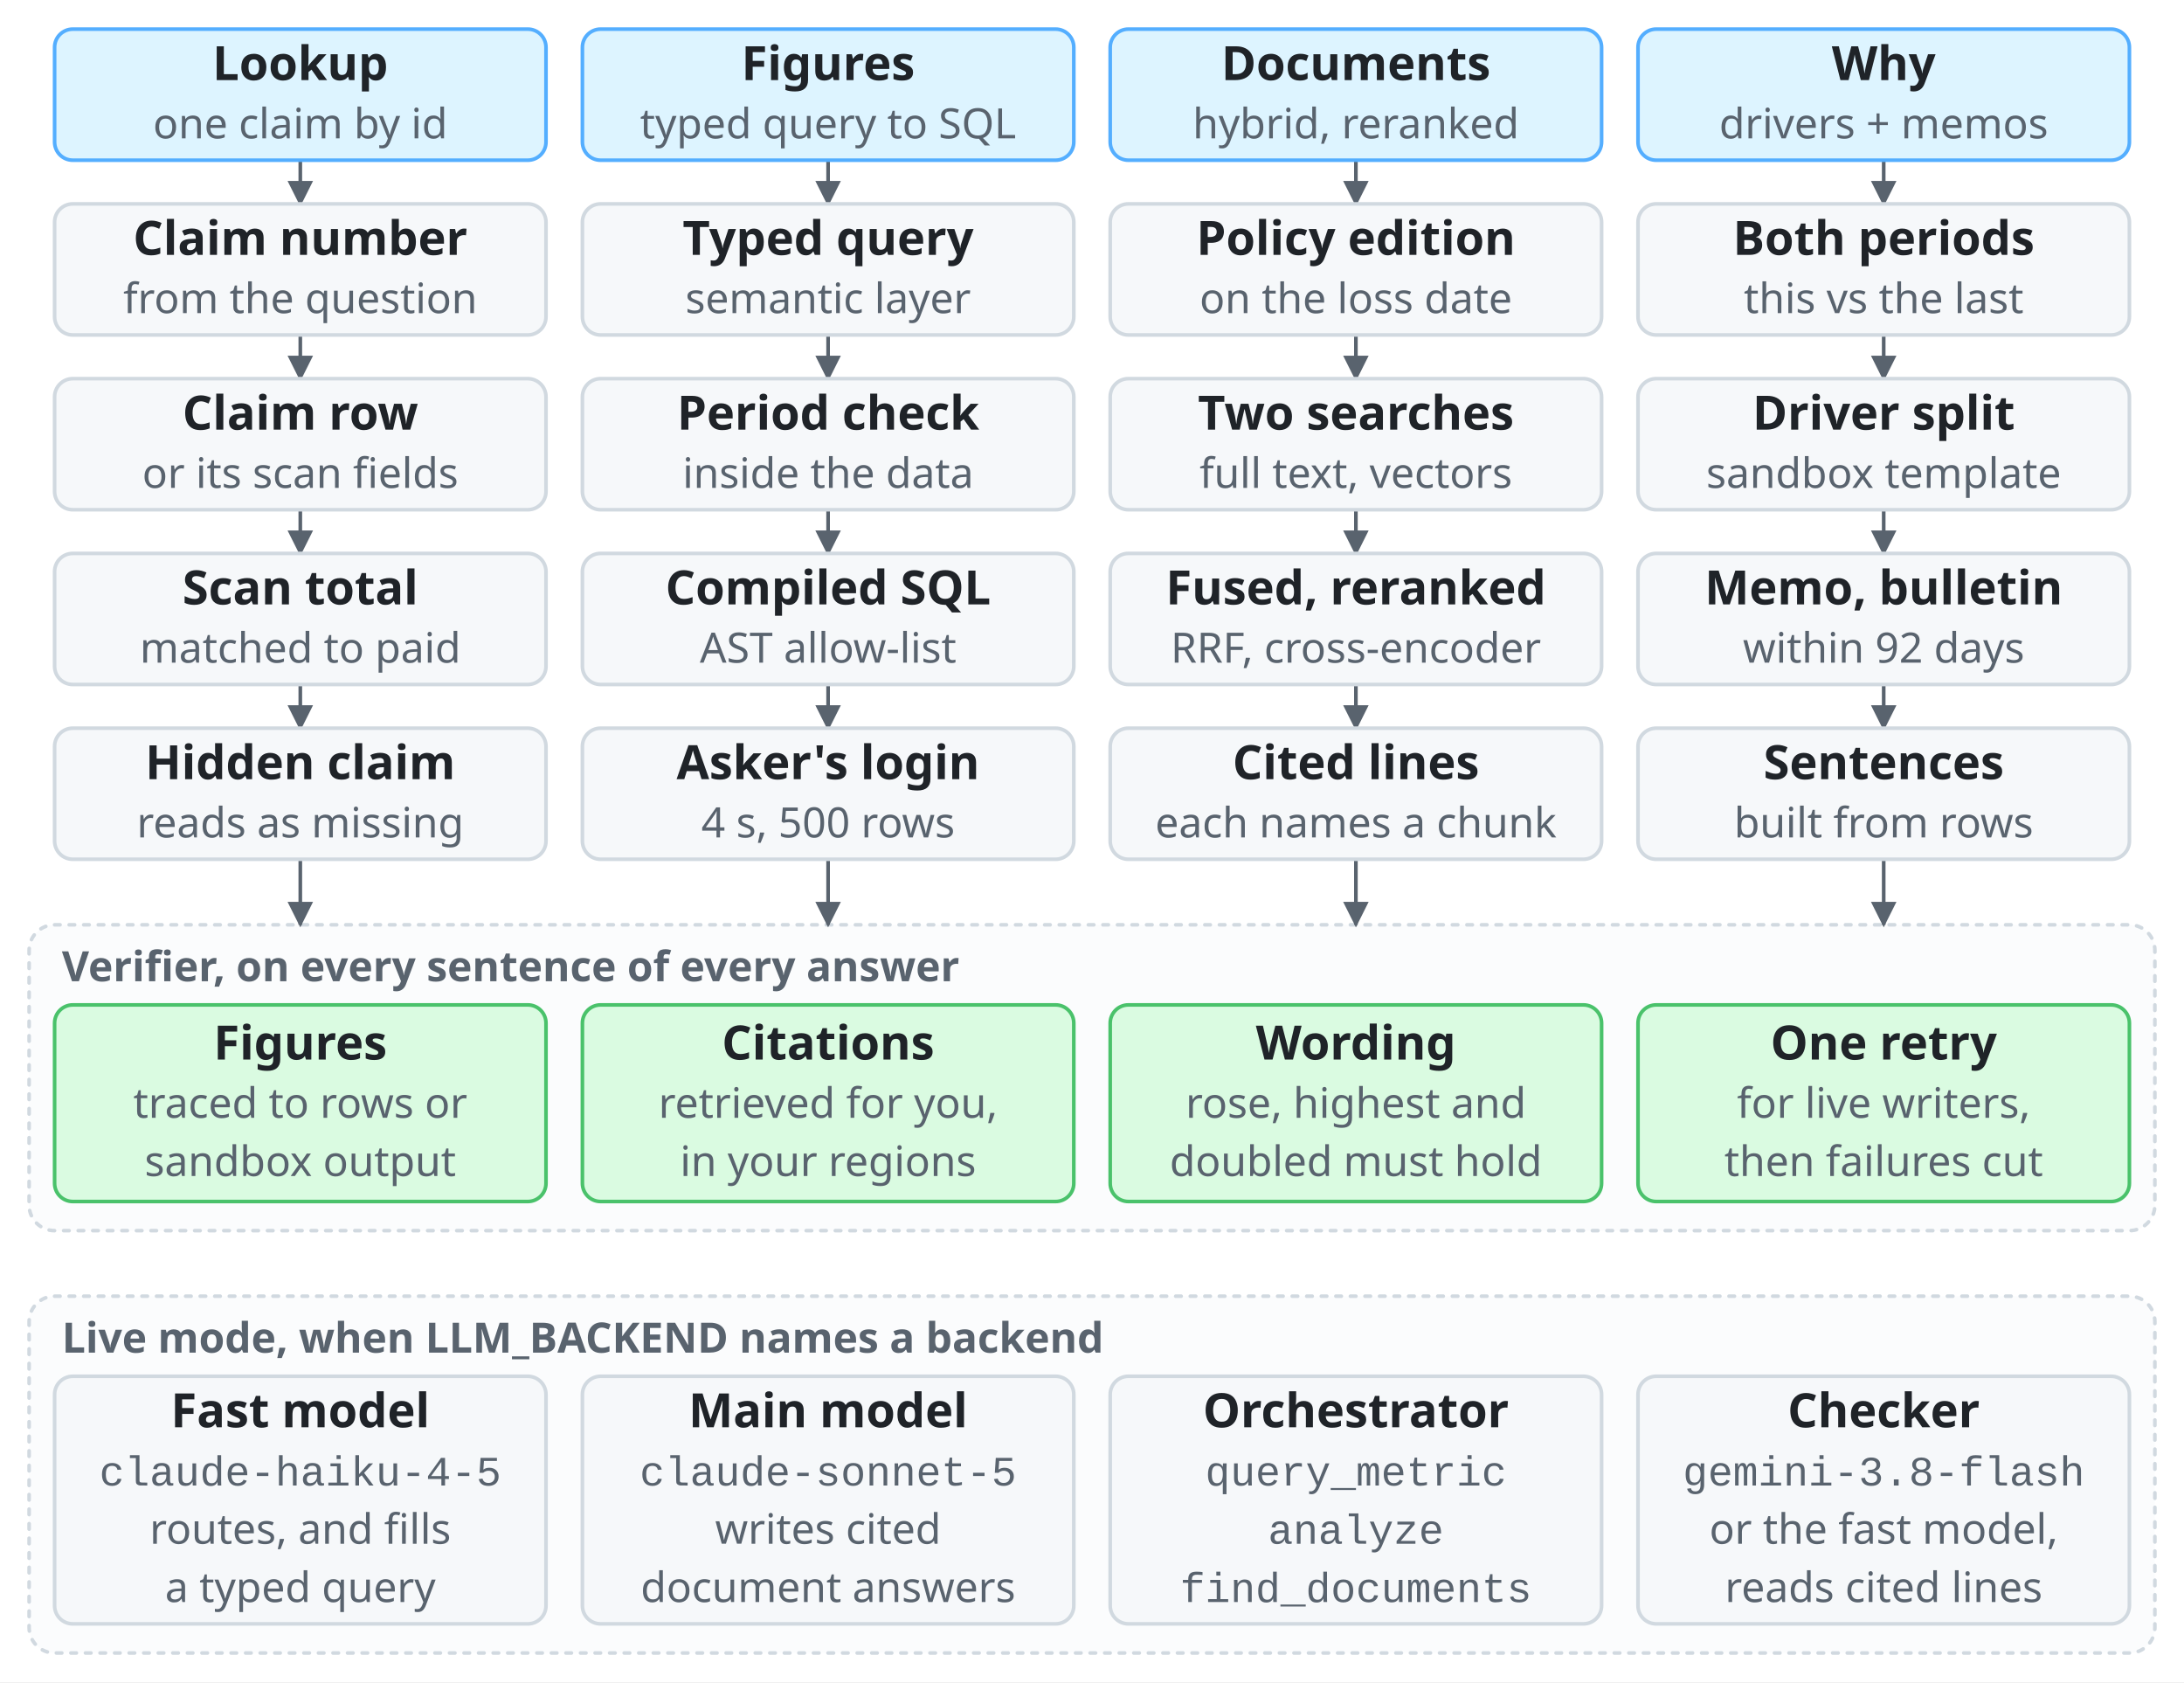
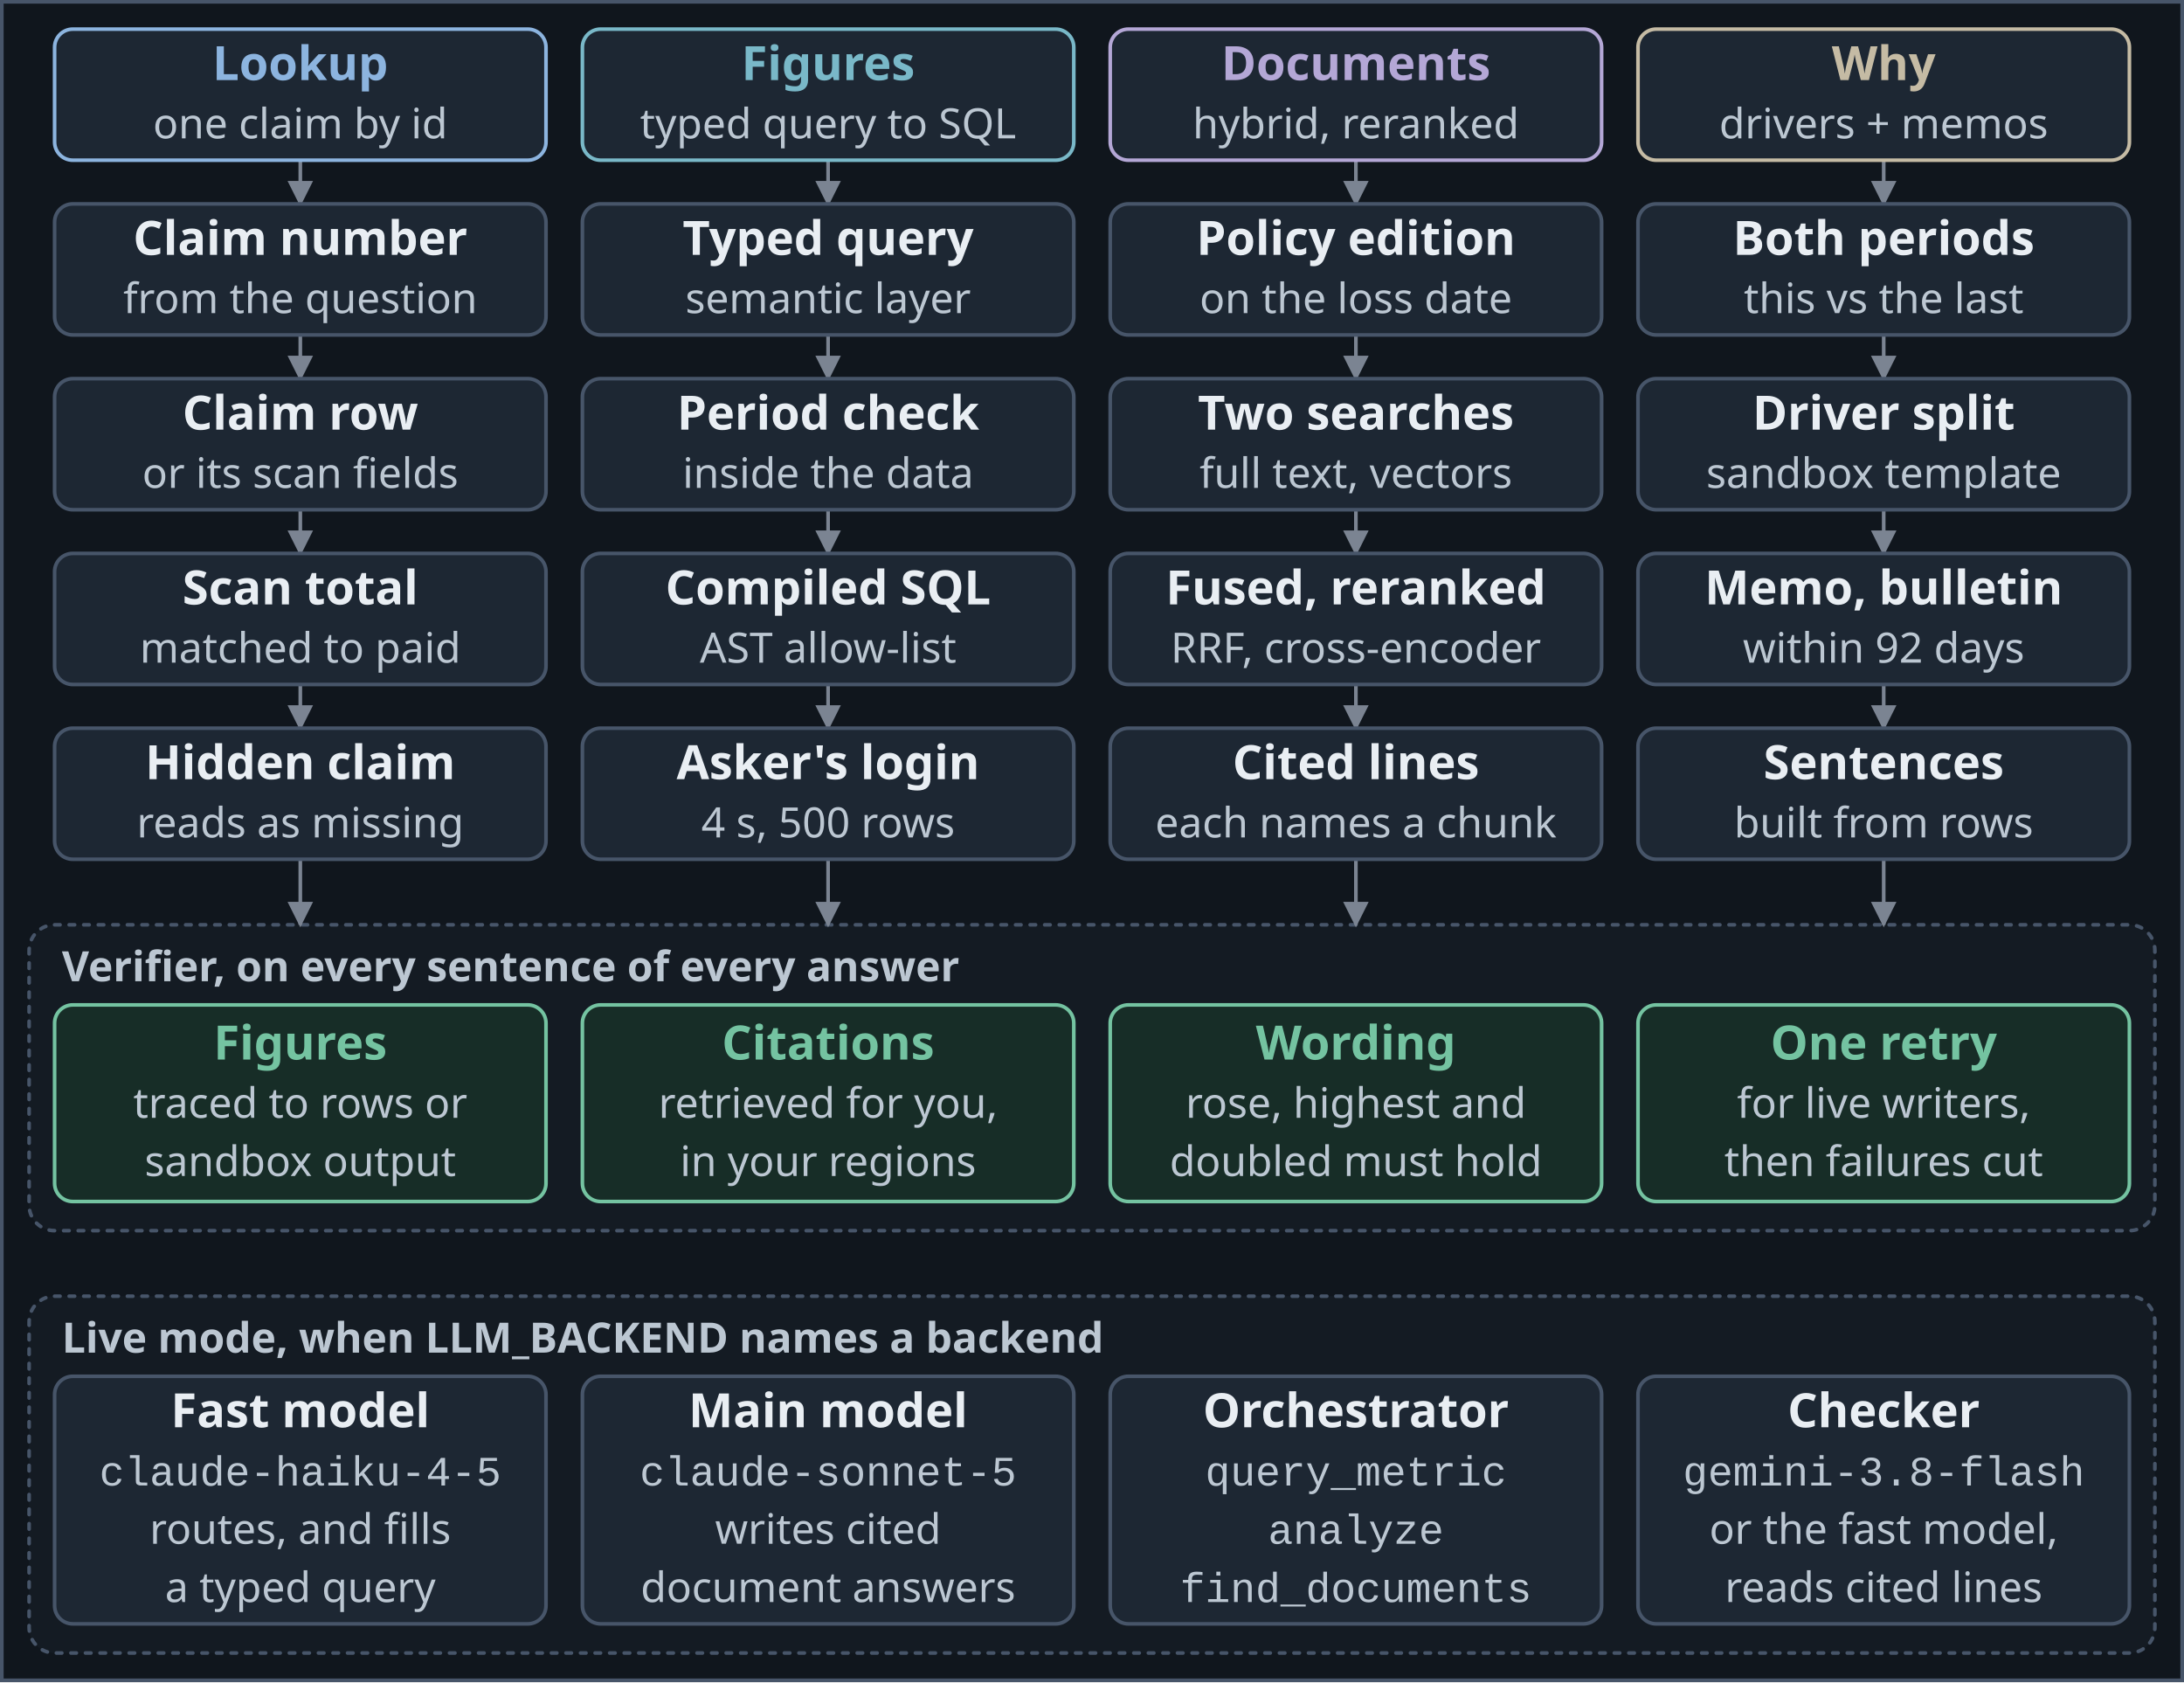
<svg xmlns="http://www.w3.org/2000/svg" viewBox="0 0 1200 924" width="1200" height="924" role="img" aria-labelledby="title desc">
  <defs>
    <marker id="head" viewBox="0 0 10 10" refX="9" refY="5" markerWidth="7" markerHeight="7" orient="auto-start-reverse">
-       <path d="M0,0 L10,5 L0,10 z" fill="#59636e" />
+       <path d="M0,0 L10,5 L0,10 z" fill="#7B8492" />
    </marker>
  </defs>
-   <rect width="1200" height="924" fill="#ffffff" />
-   <path d="M165,88 L165,112" fill="none" stroke="#59636e" stroke-width="2" marker-end="url(#head)" />
-   <path d="M165,184 L165,208" fill="none" stroke="#59636e" stroke-width="2" marker-end="url(#head)" />
-   <path d="M165,280 L165,304" fill="none" stroke="#59636e" stroke-width="2" marker-end="url(#head)" />
-   <path d="M165,376 L165,400" fill="none" stroke="#59636e" stroke-width="2" marker-end="url(#head)" />
-   <path d="M455,88 L455,112" fill="none" stroke="#59636e" stroke-width="2" marker-end="url(#head)" />
-   <path d="M455,184 L455,208" fill="none" stroke="#59636e" stroke-width="2" marker-end="url(#head)" />
-   <path d="M455,280 L455,304" fill="none" stroke="#59636e" stroke-width="2" marker-end="url(#head)" />
-   <path d="M455,376 L455,400" fill="none" stroke="#59636e" stroke-width="2" marker-end="url(#head)" />
-   <path d="M745,88 L745,112" fill="none" stroke="#59636e" stroke-width="2" marker-end="url(#head)" />
-   <path d="M745,184 L745,208" fill="none" stroke="#59636e" stroke-width="2" marker-end="url(#head)" />
-   <path d="M745,280 L745,304" fill="none" stroke="#59636e" stroke-width="2" marker-end="url(#head)" />
-   <path d="M745,376 L745,400" fill="none" stroke="#59636e" stroke-width="2" marker-end="url(#head)" />
-   <path d="M1035,88 L1035,112" fill="none" stroke="#59636e" stroke-width="2" marker-end="url(#head)" />
-   <path d="M1035,184 L1035,208" fill="none" stroke="#59636e" stroke-width="2" marker-end="url(#head)" />
-   <path d="M1035,280 L1035,304" fill="none" stroke="#59636e" stroke-width="2" marker-end="url(#head)" />
-   <path d="M1035,376 L1035,400" fill="none" stroke="#59636e" stroke-width="2" marker-end="url(#head)" />
-   <rect x="16" y="508" width="1168" height="168" rx="14" fill="#fbfcfd" stroke="#d1d9e0" stroke-width="2" stroke-dasharray="3 5" stroke-linecap="round" />
-   <text x="34" y="539" text-anchor="start" font-family="-apple-system,BlinkMacSystemFont,'Segoe UI','Noto Sans',Helvetica,Arial,sans-serif" font-size="23" font-weight="600" fill="#59636e">Verifier, on every sentence of every answer</text>
-   <path d="M165,472 L165,508" fill="none" stroke="#59636e" stroke-width="2" marker-end="url(#head)" />
-   <path d="M455,472 L455,508" fill="none" stroke="#59636e" stroke-width="2" marker-end="url(#head)" />
-   <path d="M745,472 L745,508" fill="none" stroke="#59636e" stroke-width="2" marker-end="url(#head)" />
-   <path d="M1035,472 L1035,508" fill="none" stroke="#59636e" stroke-width="2" marker-end="url(#head)" />
-   <rect x="16" y="712" width="1168" height="196" rx="14" fill="#fbfcfd" stroke="#d1d9e0" stroke-width="2" stroke-dasharray="3 5" stroke-linecap="round" />
-   <text x="34" y="743" text-anchor="start" font-family="-apple-system,BlinkMacSystemFont,'Segoe UI','Noto Sans',Helvetica,Arial,sans-serif" font-size="23" font-weight="600" fill="#59636e">Live mode, when LLM_BACKEND names a backend</text>
-   <rect x="30" y="16" width="270" height="72" rx="10" fill="#ddf4ff" stroke="#54aeff" stroke-width="2" />
-   <text x="165" y="44" text-anchor="middle" font-family="-apple-system,BlinkMacSystemFont,'Segoe UI','Noto Sans',Helvetica,Arial,sans-serif" font-size="26" font-weight="600" fill="#1f2328">Lookup</text>
-   <text x="165" y="76" text-anchor="middle" font-family="-apple-system,BlinkMacSystemFont,'Segoe UI','Noto Sans',Helvetica,Arial,sans-serif" font-size="23" fill="#59636e">one claim by id</text>
-   <rect x="30" y="112" width="270" height="72" rx="10" fill="#f6f8fa" stroke="#d1d9e0" stroke-width="2" />
-   <text x="165" y="140" text-anchor="middle" font-family="-apple-system,BlinkMacSystemFont,'Segoe UI','Noto Sans',Helvetica,Arial,sans-serif" font-size="26" font-weight="600" fill="#1f2328">Claim number</text>
-   <text x="165" y="172" text-anchor="middle" font-family="-apple-system,BlinkMacSystemFont,'Segoe UI','Noto Sans',Helvetica,Arial,sans-serif" font-size="23" fill="#59636e">from the question</text>
-   <rect x="30" y="208" width="270" height="72" rx="10" fill="#f6f8fa" stroke="#d1d9e0" stroke-width="2" />
-   <text x="165" y="236" text-anchor="middle" font-family="-apple-system,BlinkMacSystemFont,'Segoe UI','Noto Sans',Helvetica,Arial,sans-serif" font-size="26" font-weight="600" fill="#1f2328">Claim row</text>
-   <text x="165" y="268" text-anchor="middle" font-family="-apple-system,BlinkMacSystemFont,'Segoe UI','Noto Sans',Helvetica,Arial,sans-serif" font-size="23" fill="#59636e">or its scan fields</text>
-   <rect x="30" y="304" width="270" height="72" rx="10" fill="#f6f8fa" stroke="#d1d9e0" stroke-width="2" />
-   <text x="165" y="332" text-anchor="middle" font-family="-apple-system,BlinkMacSystemFont,'Segoe UI','Noto Sans',Helvetica,Arial,sans-serif" font-size="26" font-weight="600" fill="#1f2328">Scan total</text>
-   <text x="165" y="364" text-anchor="middle" font-family="-apple-system,BlinkMacSystemFont,'Segoe UI','Noto Sans',Helvetica,Arial,sans-serif" font-size="23" fill="#59636e">matched to paid</text>
-   <rect x="30" y="400" width="270" height="72" rx="10" fill="#f6f8fa" stroke="#d1d9e0" stroke-width="2" />
-   <text x="165" y="428" text-anchor="middle" font-family="-apple-system,BlinkMacSystemFont,'Segoe UI','Noto Sans',Helvetica,Arial,sans-serif" font-size="26" font-weight="600" fill="#1f2328">Hidden claim</text>
-   <text x="165" y="460" text-anchor="middle" font-family="-apple-system,BlinkMacSystemFont,'Segoe UI','Noto Sans',Helvetica,Arial,sans-serif" font-size="23" fill="#59636e">reads as missing</text>
-   <rect x="320" y="16" width="270" height="72" rx="10" fill="#ddf4ff" stroke="#54aeff" stroke-width="2" />
-   <text x="455" y="44" text-anchor="middle" font-family="-apple-system,BlinkMacSystemFont,'Segoe UI','Noto Sans',Helvetica,Arial,sans-serif" font-size="26" font-weight="600" fill="#1f2328">Figures</text>
-   <text x="455" y="76" text-anchor="middle" font-family="-apple-system,BlinkMacSystemFont,'Segoe UI','Noto Sans',Helvetica,Arial,sans-serif" font-size="23" fill="#59636e">typed query to SQL</text>
-   <rect x="320" y="112" width="270" height="72" rx="10" fill="#f6f8fa" stroke="#d1d9e0" stroke-width="2" />
-   <text x="455" y="140" text-anchor="middle" font-family="-apple-system,BlinkMacSystemFont,'Segoe UI','Noto Sans',Helvetica,Arial,sans-serif" font-size="26" font-weight="600" fill="#1f2328">Typed query</text>
-   <text x="455" y="172" text-anchor="middle" font-family="-apple-system,BlinkMacSystemFont,'Segoe UI','Noto Sans',Helvetica,Arial,sans-serif" font-size="23" fill="#59636e">semantic layer</text>
-   <rect x="320" y="208" width="270" height="72" rx="10" fill="#f6f8fa" stroke="#d1d9e0" stroke-width="2" />
-   <text x="455" y="236" text-anchor="middle" font-family="-apple-system,BlinkMacSystemFont,'Segoe UI','Noto Sans',Helvetica,Arial,sans-serif" font-size="26" font-weight="600" fill="#1f2328">Period check</text>
-   <text x="455" y="268" text-anchor="middle" font-family="-apple-system,BlinkMacSystemFont,'Segoe UI','Noto Sans',Helvetica,Arial,sans-serif" font-size="23" fill="#59636e">inside the data</text>
-   <rect x="320" y="304" width="270" height="72" rx="10" fill="#f6f8fa" stroke="#d1d9e0" stroke-width="2" />
-   <text x="455" y="332" text-anchor="middle" font-family="-apple-system,BlinkMacSystemFont,'Segoe UI','Noto Sans',Helvetica,Arial,sans-serif" font-size="26" font-weight="600" fill="#1f2328">Compiled SQL</text>
-   <text x="455" y="364" text-anchor="middle" font-family="-apple-system,BlinkMacSystemFont,'Segoe UI','Noto Sans',Helvetica,Arial,sans-serif" font-size="23" fill="#59636e">AST allow-list</text>
-   <rect x="320" y="400" width="270" height="72" rx="10" fill="#f6f8fa" stroke="#d1d9e0" stroke-width="2" />
-   <text x="455" y="428" text-anchor="middle" font-family="-apple-system,BlinkMacSystemFont,'Segoe UI','Noto Sans',Helvetica,Arial,sans-serif" font-size="26" font-weight="600" fill="#1f2328">Asker's login</text>
-   <text x="455" y="460" text-anchor="middle" font-family="-apple-system,BlinkMacSystemFont,'Segoe UI','Noto Sans',Helvetica,Arial,sans-serif" font-size="23" fill="#59636e">4 s, 500 rows</text>
-   <rect x="610" y="16" width="270" height="72" rx="10" fill="#ddf4ff" stroke="#54aeff" stroke-width="2" />
-   <text x="745" y="44" text-anchor="middle" font-family="-apple-system,BlinkMacSystemFont,'Segoe UI','Noto Sans',Helvetica,Arial,sans-serif" font-size="26" font-weight="600" fill="#1f2328">Documents</text>
-   <text x="745" y="76" text-anchor="middle" font-family="-apple-system,BlinkMacSystemFont,'Segoe UI','Noto Sans',Helvetica,Arial,sans-serif" font-size="23" fill="#59636e">hybrid, reranked</text>
-   <rect x="610" y="112" width="270" height="72" rx="10" fill="#f6f8fa" stroke="#d1d9e0" stroke-width="2" />
-   <text x="745" y="140" text-anchor="middle" font-family="-apple-system,BlinkMacSystemFont,'Segoe UI','Noto Sans',Helvetica,Arial,sans-serif" font-size="26" font-weight="600" fill="#1f2328">Policy edition</text>
-   <text x="745" y="172" text-anchor="middle" font-family="-apple-system,BlinkMacSystemFont,'Segoe UI','Noto Sans',Helvetica,Arial,sans-serif" font-size="23" fill="#59636e">on the loss date</text>
-   <rect x="610" y="208" width="270" height="72" rx="10" fill="#f6f8fa" stroke="#d1d9e0" stroke-width="2" />
-   <text x="745" y="236" text-anchor="middle" font-family="-apple-system,BlinkMacSystemFont,'Segoe UI','Noto Sans',Helvetica,Arial,sans-serif" font-size="26" font-weight="600" fill="#1f2328">Two searches</text>
-   <text x="745" y="268" text-anchor="middle" font-family="-apple-system,BlinkMacSystemFont,'Segoe UI','Noto Sans',Helvetica,Arial,sans-serif" font-size="23" fill="#59636e">full text, vectors</text>
-   <rect x="610" y="304" width="270" height="72" rx="10" fill="#f6f8fa" stroke="#d1d9e0" stroke-width="2" />
-   <text x="745" y="332" text-anchor="middle" font-family="-apple-system,BlinkMacSystemFont,'Segoe UI','Noto Sans',Helvetica,Arial,sans-serif" font-size="26" font-weight="600" fill="#1f2328">Fused, reranked</text>
-   <text x="745" y="364" text-anchor="middle" font-family="-apple-system,BlinkMacSystemFont,'Segoe UI','Noto Sans',Helvetica,Arial,sans-serif" font-size="23" fill="#59636e">RRF, cross-encoder</text>
-   <rect x="610" y="400" width="270" height="72" rx="10" fill="#f6f8fa" stroke="#d1d9e0" stroke-width="2" />
-   <text x="745" y="428" text-anchor="middle" font-family="-apple-system,BlinkMacSystemFont,'Segoe UI','Noto Sans',Helvetica,Arial,sans-serif" font-size="26" font-weight="600" fill="#1f2328">Cited lines</text>
-   <text x="745" y="460" text-anchor="middle" font-family="-apple-system,BlinkMacSystemFont,'Segoe UI','Noto Sans',Helvetica,Arial,sans-serif" font-size="23" fill="#59636e">each names a chunk</text>
-   <rect x="900" y="16" width="270" height="72" rx="10" fill="#ddf4ff" stroke="#54aeff" stroke-width="2" />
-   <text x="1035" y="44" text-anchor="middle" font-family="-apple-system,BlinkMacSystemFont,'Segoe UI','Noto Sans',Helvetica,Arial,sans-serif" font-size="26" font-weight="600" fill="#1f2328">Why</text>
-   <text x="1035" y="76" text-anchor="middle" font-family="-apple-system,BlinkMacSystemFont,'Segoe UI','Noto Sans',Helvetica,Arial,sans-serif" font-size="23" fill="#59636e">drivers + memos</text>
-   <rect x="900" y="112" width="270" height="72" rx="10" fill="#f6f8fa" stroke="#d1d9e0" stroke-width="2" />
-   <text x="1035" y="140" text-anchor="middle" font-family="-apple-system,BlinkMacSystemFont,'Segoe UI','Noto Sans',Helvetica,Arial,sans-serif" font-size="26" font-weight="600" fill="#1f2328">Both periods</text>
-   <text x="1035" y="172" text-anchor="middle" font-family="-apple-system,BlinkMacSystemFont,'Segoe UI','Noto Sans',Helvetica,Arial,sans-serif" font-size="23" fill="#59636e">this vs the last</text>
-   <rect x="900" y="208" width="270" height="72" rx="10" fill="#f6f8fa" stroke="#d1d9e0" stroke-width="2" />
-   <text x="1035" y="236" text-anchor="middle" font-family="-apple-system,BlinkMacSystemFont,'Segoe UI','Noto Sans',Helvetica,Arial,sans-serif" font-size="26" font-weight="600" fill="#1f2328">Driver split</text>
-   <text x="1035" y="268" text-anchor="middle" font-family="-apple-system,BlinkMacSystemFont,'Segoe UI','Noto Sans',Helvetica,Arial,sans-serif" font-size="23" fill="#59636e">sandbox template</text>
-   <rect x="900" y="304" width="270" height="72" rx="10" fill="#f6f8fa" stroke="#d1d9e0" stroke-width="2" />
-   <text x="1035" y="332" text-anchor="middle" font-family="-apple-system,BlinkMacSystemFont,'Segoe UI','Noto Sans',Helvetica,Arial,sans-serif" font-size="26" font-weight="600" fill="#1f2328">Memo, bulletin</text>
-   <text x="1035" y="364" text-anchor="middle" font-family="-apple-system,BlinkMacSystemFont,'Segoe UI','Noto Sans',Helvetica,Arial,sans-serif" font-size="23" fill="#59636e">within 92 days</text>
-   <rect x="900" y="400" width="270" height="72" rx="10" fill="#f6f8fa" stroke="#d1d9e0" stroke-width="2" />
-   <text x="1035" y="428" text-anchor="middle" font-family="-apple-system,BlinkMacSystemFont,'Segoe UI','Noto Sans',Helvetica,Arial,sans-serif" font-size="26" font-weight="600" fill="#1f2328">Sentences</text>
-   <text x="1035" y="460" text-anchor="middle" font-family="-apple-system,BlinkMacSystemFont,'Segoe UI','Noto Sans',Helvetica,Arial,sans-serif" font-size="23" fill="#59636e">built from rows</text>
-   <rect x="30" y="552" width="270" height="108" rx="10" fill="#dafbe1" stroke="#4ac26b" stroke-width="2" />
-   <text x="165" y="582" text-anchor="middle" font-family="-apple-system,BlinkMacSystemFont,'Segoe UI','Noto Sans',Helvetica,Arial,sans-serif" font-size="26" font-weight="600" fill="#1f2328">Figures</text>
-   <text x="165" y="614" text-anchor="middle" font-family="-apple-system,BlinkMacSystemFont,'Segoe UI','Noto Sans',Helvetica,Arial,sans-serif" font-size="23" fill="#59636e">traced to rows or</text>
-   <text x="165" y="646" text-anchor="middle" font-family="-apple-system,BlinkMacSystemFont,'Segoe UI','Noto Sans',Helvetica,Arial,sans-serif" font-size="23" fill="#59636e">sandbox output</text>
-   <rect x="320" y="552" width="270" height="108" rx="10" fill="#dafbe1" stroke="#4ac26b" stroke-width="2" />
-   <text x="455" y="582" text-anchor="middle" font-family="-apple-system,BlinkMacSystemFont,'Segoe UI','Noto Sans',Helvetica,Arial,sans-serif" font-size="26" font-weight="600" fill="#1f2328">Citations</text>
-   <text x="455" y="614" text-anchor="middle" font-family="-apple-system,BlinkMacSystemFont,'Segoe UI','Noto Sans',Helvetica,Arial,sans-serif" font-size="23" fill="#59636e">retrieved for you,</text>
-   <text x="455" y="646" text-anchor="middle" font-family="-apple-system,BlinkMacSystemFont,'Segoe UI','Noto Sans',Helvetica,Arial,sans-serif" font-size="23" fill="#59636e">in your regions</text>
-   <rect x="610" y="552" width="270" height="108" rx="10" fill="#dafbe1" stroke="#4ac26b" stroke-width="2" />
-   <text x="745" y="582" text-anchor="middle" font-family="-apple-system,BlinkMacSystemFont,'Segoe UI','Noto Sans',Helvetica,Arial,sans-serif" font-size="26" font-weight="600" fill="#1f2328">Wording</text>
-   <text x="745" y="614" text-anchor="middle" font-family="-apple-system,BlinkMacSystemFont,'Segoe UI','Noto Sans',Helvetica,Arial,sans-serif" font-size="23" fill="#59636e">rose, highest and</text>
-   <text x="745" y="646" text-anchor="middle" font-family="-apple-system,BlinkMacSystemFont,'Segoe UI','Noto Sans',Helvetica,Arial,sans-serif" font-size="23" fill="#59636e">doubled must hold</text>
-   <rect x="900" y="552" width="270" height="108" rx="10" fill="#dafbe1" stroke="#4ac26b" stroke-width="2" />
-   <text x="1035" y="582" text-anchor="middle" font-family="-apple-system,BlinkMacSystemFont,'Segoe UI','Noto Sans',Helvetica,Arial,sans-serif" font-size="26" font-weight="600" fill="#1f2328">One retry</text>
-   <text x="1035" y="614" text-anchor="middle" font-family="-apple-system,BlinkMacSystemFont,'Segoe UI','Noto Sans',Helvetica,Arial,sans-serif" font-size="23" fill="#59636e">for live writers,</text>
-   <text x="1035" y="646" text-anchor="middle" font-family="-apple-system,BlinkMacSystemFont,'Segoe UI','Noto Sans',Helvetica,Arial,sans-serif" font-size="23" fill="#59636e">then failures cut</text>
-   <rect x="30" y="756" width="270" height="136" rx="10" fill="#f6f8fa" stroke="#d1d9e0" stroke-width="2" />
-   <text x="165" y="784" text-anchor="middle" font-family="-apple-system,BlinkMacSystemFont,'Segoe UI','Noto Sans',Helvetica,Arial,sans-serif" font-size="26" font-weight="600" fill="#1f2328">Fast model</text>
-   <text x="165" y="816" text-anchor="middle" font-family="ui-monospace,SFMono-Regular,'SF Mono',Menlo,Consolas,'Liberation Mono',monospace" font-size="23" fill="#59636e">claude-haiku-4-5</text>
-   <text x="165" y="848" text-anchor="middle" font-family="-apple-system,BlinkMacSystemFont,'Segoe UI','Noto Sans',Helvetica,Arial,sans-serif" font-size="23" fill="#59636e">routes, and fills</text>
-   <text x="165" y="880" text-anchor="middle" font-family="-apple-system,BlinkMacSystemFont,'Segoe UI','Noto Sans',Helvetica,Arial,sans-serif" font-size="23" fill="#59636e">a typed query</text>
-   <rect x="320" y="756" width="270" height="136" rx="10" fill="#f6f8fa" stroke="#d1d9e0" stroke-width="2" />
-   <text x="455" y="784" text-anchor="middle" font-family="-apple-system,BlinkMacSystemFont,'Segoe UI','Noto Sans',Helvetica,Arial,sans-serif" font-size="26" font-weight="600" fill="#1f2328">Main model</text>
-   <text x="455" y="816" text-anchor="middle" font-family="ui-monospace,SFMono-Regular,'SF Mono',Menlo,Consolas,'Liberation Mono',monospace" font-size="23" fill="#59636e">claude-sonnet-5</text>
-   <text x="455" y="848" text-anchor="middle" font-family="-apple-system,BlinkMacSystemFont,'Segoe UI','Noto Sans',Helvetica,Arial,sans-serif" font-size="23" fill="#59636e">writes cited</text>
-   <text x="455" y="880" text-anchor="middle" font-family="-apple-system,BlinkMacSystemFont,'Segoe UI','Noto Sans',Helvetica,Arial,sans-serif" font-size="23" fill="#59636e">document answers</text>
-   <rect x="610" y="756" width="270" height="136" rx="10" fill="#f6f8fa" stroke="#d1d9e0" stroke-width="2" />
-   <text x="745" y="784" text-anchor="middle" font-family="-apple-system,BlinkMacSystemFont,'Segoe UI','Noto Sans',Helvetica,Arial,sans-serif" font-size="26" font-weight="600" fill="#1f2328">Orchestrator</text>
-   <text x="745" y="816" text-anchor="middle" font-family="ui-monospace,SFMono-Regular,'SF Mono',Menlo,Consolas,'Liberation Mono',monospace" font-size="23" fill="#59636e">query_metric</text>
-   <text x="745" y="848" text-anchor="middle" font-family="ui-monospace,SFMono-Regular,'SF Mono',Menlo,Consolas,'Liberation Mono',monospace" font-size="23" fill="#59636e">analyze</text>
-   <text x="745" y="880" text-anchor="middle" font-family="ui-monospace,SFMono-Regular,'SF Mono',Menlo,Consolas,'Liberation Mono',monospace" font-size="23" fill="#59636e">find_documents</text>
-   <rect x="900" y="756" width="270" height="136" rx="10" fill="#f6f8fa" stroke="#d1d9e0" stroke-width="2" />
-   <text x="1035" y="784" text-anchor="middle" font-family="-apple-system,BlinkMacSystemFont,'Segoe UI','Noto Sans',Helvetica,Arial,sans-serif" font-size="26" font-weight="600" fill="#1f2328">Checker</text>
-   <text x="1035" y="816" text-anchor="middle" font-family="ui-monospace,SFMono-Regular,'SF Mono',Menlo,Consolas,'Liberation Mono',monospace" font-size="23" fill="#59636e">gemini-3.8-flash</text>
-   <text x="1035" y="848" text-anchor="middle" font-family="-apple-system,BlinkMacSystemFont,'Segoe UI','Noto Sans',Helvetica,Arial,sans-serif" font-size="23" fill="#59636e">or the fast model,</text>
-   <text x="1035" y="880" text-anchor="middle" font-family="-apple-system,BlinkMacSystemFont,'Segoe UI','Noto Sans',Helvetica,Arial,sans-serif" font-size="23" fill="#59636e">reads cited lines</text>
+   <rect width="1200" height="924" fill="#10161D" />
+   <rect x="1" y="1" width="1198" height="922" fill="none" stroke="#475569" stroke-width="2" />
+   <path d="M165,88 L165,112" fill="none" stroke="#7B8492" stroke-width="2" marker-end="url(#head)" />
+   <path d="M165,184 L165,208" fill="none" stroke="#7B8492" stroke-width="2" marker-end="url(#head)" />
+   <path d="M165,280 L165,304" fill="none" stroke="#7B8492" stroke-width="2" marker-end="url(#head)" />
+   <path d="M165,376 L165,400" fill="none" stroke="#7B8492" stroke-width="2" marker-end="url(#head)" />
+   <path d="M455,88 L455,112" fill="none" stroke="#7B8492" stroke-width="2" marker-end="url(#head)" />
+   <path d="M455,184 L455,208" fill="none" stroke="#7B8492" stroke-width="2" marker-end="url(#head)" />
+   <path d="M455,280 L455,304" fill="none" stroke="#7B8492" stroke-width="2" marker-end="url(#head)" />
+   <path d="M455,376 L455,400" fill="none" stroke="#7B8492" stroke-width="2" marker-end="url(#head)" />
+   <path d="M745,88 L745,112" fill="none" stroke="#7B8492" stroke-width="2" marker-end="url(#head)" />
+   <path d="M745,184 L745,208" fill="none" stroke="#7B8492" stroke-width="2" marker-end="url(#head)" />
+   <path d="M745,280 L745,304" fill="none" stroke="#7B8492" stroke-width="2" marker-end="url(#head)" />
+   <path d="M745,376 L745,400" fill="none" stroke="#7B8492" stroke-width="2" marker-end="url(#head)" />
+   <path d="M1035,88 L1035,112" fill="none" stroke="#7B8492" stroke-width="2" marker-end="url(#head)" />
+   <path d="M1035,184 L1035,208" fill="none" stroke="#7B8492" stroke-width="2" marker-end="url(#head)" />
+   <path d="M1035,280 L1035,304" fill="none" stroke="#7B8492" stroke-width="2" marker-end="url(#head)" />
+   <path d="M1035,376 L1035,400" fill="none" stroke="#7B8492" stroke-width="2" marker-end="url(#head)" />
+   <rect x="16" y="508" width="1168" height="168" rx="14" fill="#141B23" stroke="#475569" stroke-width="2" stroke-dasharray="3 5" stroke-linecap="round" />
+   <text x="34" y="539" text-anchor="start" font-family="-apple-system,BlinkMacSystemFont,'Segoe UI','Noto Sans',Helvetica,Arial,sans-serif" font-size="23" font-weight="600" fill="#BCC7D2">Verifier, on every sentence of every answer</text>
+   <path d="M165,472 L165,508" fill="none" stroke="#7B8492" stroke-width="2" marker-end="url(#head)" />
+   <path d="M455,472 L455,508" fill="none" stroke="#7B8492" stroke-width="2" marker-end="url(#head)" />
+   <path d="M745,472 L745,508" fill="none" stroke="#7B8492" stroke-width="2" marker-end="url(#head)" />
+   <path d="M1035,472 L1035,508" fill="none" stroke="#7B8492" stroke-width="2" marker-end="url(#head)" />
+   <rect x="16" y="712" width="1168" height="196" rx="14" fill="#141B23" stroke="#475569" stroke-width="2" stroke-dasharray="3 5" stroke-linecap="round" />
+   <text x="34" y="743" text-anchor="start" font-family="-apple-system,BlinkMacSystemFont,'Segoe UI','Noto Sans',Helvetica,Arial,sans-serif" font-size="23" font-weight="600" fill="#BCC7D2">Live mode, when LLM_BACKEND names a backend</text>
+   <rect x="30" y="16" width="270" height="72" rx="10" fill="#1D2733" stroke="#8CB4DF" stroke-width="2" />
+   <text x="165" y="44" text-anchor="middle" font-family="-apple-system,BlinkMacSystemFont,'Segoe UI','Noto Sans',Helvetica,Arial,sans-serif" font-size="26" font-weight="600" fill="#8CB4DF">Lookup</text>
+   <text x="165" y="76" text-anchor="middle" font-family="-apple-system,BlinkMacSystemFont,'Segoe UI','Noto Sans',Helvetica,Arial,sans-serif" font-size="23" fill="#BCC7D2">one claim by id</text>
+   <rect x="30" y="112" width="270" height="72" rx="10" fill="#1D2733" stroke="#475569" stroke-width="2" />
+   <text x="165" y="140" text-anchor="middle" font-family="-apple-system,BlinkMacSystemFont,'Segoe UI','Noto Sans',Helvetica,Arial,sans-serif" font-size="26" font-weight="600" fill="#E9EEF3">Claim number</text>
+   <text x="165" y="172" text-anchor="middle" font-family="-apple-system,BlinkMacSystemFont,'Segoe UI','Noto Sans',Helvetica,Arial,sans-serif" font-size="23" fill="#BCC7D2">from the question</text>
+   <rect x="30" y="208" width="270" height="72" rx="10" fill="#1D2733" stroke="#475569" stroke-width="2" />
+   <text x="165" y="236" text-anchor="middle" font-family="-apple-system,BlinkMacSystemFont,'Segoe UI','Noto Sans',Helvetica,Arial,sans-serif" font-size="26" font-weight="600" fill="#E9EEF3">Claim row</text>
+   <text x="165" y="268" text-anchor="middle" font-family="-apple-system,BlinkMacSystemFont,'Segoe UI','Noto Sans',Helvetica,Arial,sans-serif" font-size="23" fill="#BCC7D2">or its scan fields</text>
+   <rect x="30" y="304" width="270" height="72" rx="10" fill="#1D2733" stroke="#475569" stroke-width="2" />
+   <text x="165" y="332" text-anchor="middle" font-family="-apple-system,BlinkMacSystemFont,'Segoe UI','Noto Sans',Helvetica,Arial,sans-serif" font-size="26" font-weight="600" fill="#E9EEF3">Scan total</text>
+   <text x="165" y="364" text-anchor="middle" font-family="-apple-system,BlinkMacSystemFont,'Segoe UI','Noto Sans',Helvetica,Arial,sans-serif" font-size="23" fill="#BCC7D2">matched to paid</text>
+   <rect x="30" y="400" width="270" height="72" rx="10" fill="#1D2733" stroke="#475569" stroke-width="2" />
+   <text x="165" y="428" text-anchor="middle" font-family="-apple-system,BlinkMacSystemFont,'Segoe UI','Noto Sans',Helvetica,Arial,sans-serif" font-size="26" font-weight="600" fill="#E9EEF3">Hidden claim</text>
+   <text x="165" y="460" text-anchor="middle" font-family="-apple-system,BlinkMacSystemFont,'Segoe UI','Noto Sans',Helvetica,Arial,sans-serif" font-size="23" fill="#BCC7D2">reads as missing</text>
+   <rect x="320" y="16" width="270" height="72" rx="10" fill="#1D2733" stroke="#79B8C8" stroke-width="2" />
+   <text x="455" y="44" text-anchor="middle" font-family="-apple-system,BlinkMacSystemFont,'Segoe UI','Noto Sans',Helvetica,Arial,sans-serif" font-size="26" font-weight="600" fill="#79B8C8">Figures</text>
+   <text x="455" y="76" text-anchor="middle" font-family="-apple-system,BlinkMacSystemFont,'Segoe UI','Noto Sans',Helvetica,Arial,sans-serif" font-size="23" fill="#BCC7D2">typed query to SQL</text>
+   <rect x="320" y="112" width="270" height="72" rx="10" fill="#1D2733" stroke="#475569" stroke-width="2" />
+   <text x="455" y="140" text-anchor="middle" font-family="-apple-system,BlinkMacSystemFont,'Segoe UI','Noto Sans',Helvetica,Arial,sans-serif" font-size="26" font-weight="600" fill="#E9EEF3">Typed query</text>
+   <text x="455" y="172" text-anchor="middle" font-family="-apple-system,BlinkMacSystemFont,'Segoe UI','Noto Sans',Helvetica,Arial,sans-serif" font-size="23" fill="#BCC7D2">semantic layer</text>
+   <rect x="320" y="208" width="270" height="72" rx="10" fill="#1D2733" stroke="#475569" stroke-width="2" />
+   <text x="455" y="236" text-anchor="middle" font-family="-apple-system,BlinkMacSystemFont,'Segoe UI','Noto Sans',Helvetica,Arial,sans-serif" font-size="26" font-weight="600" fill="#E9EEF3">Period check</text>
+   <text x="455" y="268" text-anchor="middle" font-family="-apple-system,BlinkMacSystemFont,'Segoe UI','Noto Sans',Helvetica,Arial,sans-serif" font-size="23" fill="#BCC7D2">inside the data</text>
+   <rect x="320" y="304" width="270" height="72" rx="10" fill="#1D2733" stroke="#475569" stroke-width="2" />
+   <text x="455" y="332" text-anchor="middle" font-family="-apple-system,BlinkMacSystemFont,'Segoe UI','Noto Sans',Helvetica,Arial,sans-serif" font-size="26" font-weight="600" fill="#E9EEF3">Compiled SQL</text>
+   <text x="455" y="364" text-anchor="middle" font-family="-apple-system,BlinkMacSystemFont,'Segoe UI','Noto Sans',Helvetica,Arial,sans-serif" font-size="23" fill="#BCC7D2">AST allow-list</text>
+   <rect x="320" y="400" width="270" height="72" rx="10" fill="#1D2733" stroke="#475569" stroke-width="2" />
+   <text x="455" y="428" text-anchor="middle" font-family="-apple-system,BlinkMacSystemFont,'Segoe UI','Noto Sans',Helvetica,Arial,sans-serif" font-size="26" font-weight="600" fill="#E9EEF3">Asker's login</text>
+   <text x="455" y="460" text-anchor="middle" font-family="-apple-system,BlinkMacSystemFont,'Segoe UI','Noto Sans',Helvetica,Arial,sans-serif" font-size="23" fill="#BCC7D2">4 s, 500 rows</text>
+   <rect x="610" y="16" width="270" height="72" rx="10" fill="#1D2733" stroke="#B4A7D6" stroke-width="2" />
+   <text x="745" y="44" text-anchor="middle" font-family="-apple-system,BlinkMacSystemFont,'Segoe UI','Noto Sans',Helvetica,Arial,sans-serif" font-size="26" font-weight="600" fill="#B4A7D6">Documents</text>
+   <text x="745" y="76" text-anchor="middle" font-family="-apple-system,BlinkMacSystemFont,'Segoe UI','Noto Sans',Helvetica,Arial,sans-serif" font-size="23" fill="#BCC7D2">hybrid, reranked</text>
+   <rect x="610" y="112" width="270" height="72" rx="10" fill="#1D2733" stroke="#475569" stroke-width="2" />
+   <text x="745" y="140" text-anchor="middle" font-family="-apple-system,BlinkMacSystemFont,'Segoe UI','Noto Sans',Helvetica,Arial,sans-serif" font-size="26" font-weight="600" fill="#E9EEF3">Policy edition</text>
+   <text x="745" y="172" text-anchor="middle" font-family="-apple-system,BlinkMacSystemFont,'Segoe UI','Noto Sans',Helvetica,Arial,sans-serif" font-size="23" fill="#BCC7D2">on the loss date</text>
+   <rect x="610" y="208" width="270" height="72" rx="10" fill="#1D2733" stroke="#475569" stroke-width="2" />
+   <text x="745" y="236" text-anchor="middle" font-family="-apple-system,BlinkMacSystemFont,'Segoe UI','Noto Sans',Helvetica,Arial,sans-serif" font-size="26" font-weight="600" fill="#E9EEF3">Two searches</text>
+   <text x="745" y="268" text-anchor="middle" font-family="-apple-system,BlinkMacSystemFont,'Segoe UI','Noto Sans',Helvetica,Arial,sans-serif" font-size="23" fill="#BCC7D2">full text, vectors</text>
+   <rect x="610" y="304" width="270" height="72" rx="10" fill="#1D2733" stroke="#475569" stroke-width="2" />
+   <text x="745" y="332" text-anchor="middle" font-family="-apple-system,BlinkMacSystemFont,'Segoe UI','Noto Sans',Helvetica,Arial,sans-serif" font-size="26" font-weight="600" fill="#E9EEF3">Fused, reranked</text>
+   <text x="745" y="364" text-anchor="middle" font-family="-apple-system,BlinkMacSystemFont,'Segoe UI','Noto Sans',Helvetica,Arial,sans-serif" font-size="23" fill="#BCC7D2">RRF, cross-encoder</text>
+   <rect x="610" y="400" width="270" height="72" rx="10" fill="#1D2733" stroke="#475569" stroke-width="2" />
+   <text x="745" y="428" text-anchor="middle" font-family="-apple-system,BlinkMacSystemFont,'Segoe UI','Noto Sans',Helvetica,Arial,sans-serif" font-size="26" font-weight="600" fill="#E9EEF3">Cited lines</text>
+   <text x="745" y="460" text-anchor="middle" font-family="-apple-system,BlinkMacSystemFont,'Segoe UI','Noto Sans',Helvetica,Arial,sans-serif" font-size="23" fill="#BCC7D2">each names a chunk</text>
+   <rect x="900" y="16" width="270" height="72" rx="10" fill="#1D2733" stroke="#C5BBA4" stroke-width="2" />
+   <text x="1035" y="44" text-anchor="middle" font-family="-apple-system,BlinkMacSystemFont,'Segoe UI','Noto Sans',Helvetica,Arial,sans-serif" font-size="26" font-weight="600" fill="#C5BBA4">Why</text>
+   <text x="1035" y="76" text-anchor="middle" font-family="-apple-system,BlinkMacSystemFont,'Segoe UI','Noto Sans',Helvetica,Arial,sans-serif" font-size="23" fill="#BCC7D2">drivers + memos</text>
+   <rect x="900" y="112" width="270" height="72" rx="10" fill="#1D2733" stroke="#475569" stroke-width="2" />
+   <text x="1035" y="140" text-anchor="middle" font-family="-apple-system,BlinkMacSystemFont,'Segoe UI','Noto Sans',Helvetica,Arial,sans-serif" font-size="26" font-weight="600" fill="#E9EEF3">Both periods</text>
+   <text x="1035" y="172" text-anchor="middle" font-family="-apple-system,BlinkMacSystemFont,'Segoe UI','Noto Sans',Helvetica,Arial,sans-serif" font-size="23" fill="#BCC7D2">this vs the last</text>
+   <rect x="900" y="208" width="270" height="72" rx="10" fill="#1D2733" stroke="#475569" stroke-width="2" />
+   <text x="1035" y="236" text-anchor="middle" font-family="-apple-system,BlinkMacSystemFont,'Segoe UI','Noto Sans',Helvetica,Arial,sans-serif" font-size="26" font-weight="600" fill="#E9EEF3">Driver split</text>
+   <text x="1035" y="268" text-anchor="middle" font-family="-apple-system,BlinkMacSystemFont,'Segoe UI','Noto Sans',Helvetica,Arial,sans-serif" font-size="23" fill="#BCC7D2">sandbox template</text>
+   <rect x="900" y="304" width="270" height="72" rx="10" fill="#1D2733" stroke="#475569" stroke-width="2" />
+   <text x="1035" y="332" text-anchor="middle" font-family="-apple-system,BlinkMacSystemFont,'Segoe UI','Noto Sans',Helvetica,Arial,sans-serif" font-size="26" font-weight="600" fill="#E9EEF3">Memo, bulletin</text>
+   <text x="1035" y="364" text-anchor="middle" font-family="-apple-system,BlinkMacSystemFont,'Segoe UI','Noto Sans',Helvetica,Arial,sans-serif" font-size="23" fill="#BCC7D2">within 92 days</text>
+   <rect x="900" y="400" width="270" height="72" rx="10" fill="#1D2733" stroke="#475569" stroke-width="2" />
+   <text x="1035" y="428" text-anchor="middle" font-family="-apple-system,BlinkMacSystemFont,'Segoe UI','Noto Sans',Helvetica,Arial,sans-serif" font-size="26" font-weight="600" fill="#E9EEF3">Sentences</text>
+   <text x="1035" y="460" text-anchor="middle" font-family="-apple-system,BlinkMacSystemFont,'Segoe UI','Noto Sans',Helvetica,Arial,sans-serif" font-size="23" fill="#BCC7D2">built from rows</text>
+   <rect x="30" y="552" width="270" height="108" rx="10" fill="#172D27" stroke="#74C3A1" stroke-width="2" />
+   <text x="165" y="582" text-anchor="middle" font-family="-apple-system,BlinkMacSystemFont,'Segoe UI','Noto Sans',Helvetica,Arial,sans-serif" font-size="26" font-weight="600" fill="#74C3A1">Figures</text>
+   <text x="165" y="614" text-anchor="middle" font-family="-apple-system,BlinkMacSystemFont,'Segoe UI','Noto Sans',Helvetica,Arial,sans-serif" font-size="23" fill="#BCC7D2">traced to rows or</text>
+   <text x="165" y="646" text-anchor="middle" font-family="-apple-system,BlinkMacSystemFont,'Segoe UI','Noto Sans',Helvetica,Arial,sans-serif" font-size="23" fill="#BCC7D2">sandbox output</text>
+   <rect x="320" y="552" width="270" height="108" rx="10" fill="#172D27" stroke="#74C3A1" stroke-width="2" />
+   <text x="455" y="582" text-anchor="middle" font-family="-apple-system,BlinkMacSystemFont,'Segoe UI','Noto Sans',Helvetica,Arial,sans-serif" font-size="26" font-weight="600" fill="#74C3A1">Citations</text>
+   <text x="455" y="614" text-anchor="middle" font-family="-apple-system,BlinkMacSystemFont,'Segoe UI','Noto Sans',Helvetica,Arial,sans-serif" font-size="23" fill="#BCC7D2">retrieved for you,</text>
+   <text x="455" y="646" text-anchor="middle" font-family="-apple-system,BlinkMacSystemFont,'Segoe UI','Noto Sans',Helvetica,Arial,sans-serif" font-size="23" fill="#BCC7D2">in your regions</text>
+   <rect x="610" y="552" width="270" height="108" rx="10" fill="#172D27" stroke="#74C3A1" stroke-width="2" />
+   <text x="745" y="582" text-anchor="middle" font-family="-apple-system,BlinkMacSystemFont,'Segoe UI','Noto Sans',Helvetica,Arial,sans-serif" font-size="26" font-weight="600" fill="#74C3A1">Wording</text>
+   <text x="745" y="614" text-anchor="middle" font-family="-apple-system,BlinkMacSystemFont,'Segoe UI','Noto Sans',Helvetica,Arial,sans-serif" font-size="23" fill="#BCC7D2">rose, highest and</text>
+   <text x="745" y="646" text-anchor="middle" font-family="-apple-system,BlinkMacSystemFont,'Segoe UI','Noto Sans',Helvetica,Arial,sans-serif" font-size="23" fill="#BCC7D2">doubled must hold</text>
+   <rect x="900" y="552" width="270" height="108" rx="10" fill="#172D27" stroke="#74C3A1" stroke-width="2" />
+   <text x="1035" y="582" text-anchor="middle" font-family="-apple-system,BlinkMacSystemFont,'Segoe UI','Noto Sans',Helvetica,Arial,sans-serif" font-size="26" font-weight="600" fill="#74C3A1">One retry</text>
+   <text x="1035" y="614" text-anchor="middle" font-family="-apple-system,BlinkMacSystemFont,'Segoe UI','Noto Sans',Helvetica,Arial,sans-serif" font-size="23" fill="#BCC7D2">for live writers,</text>
+   <text x="1035" y="646" text-anchor="middle" font-family="-apple-system,BlinkMacSystemFont,'Segoe UI','Noto Sans',Helvetica,Arial,sans-serif" font-size="23" fill="#BCC7D2">then failures cut</text>
+   <rect x="30" y="756" width="270" height="136" rx="10" fill="#1D2733" stroke="#475569" stroke-width="2" />
+   <text x="165" y="784" text-anchor="middle" font-family="-apple-system,BlinkMacSystemFont,'Segoe UI','Noto Sans',Helvetica,Arial,sans-serif" font-size="26" font-weight="600" fill="#E9EEF3">Fast model</text>
+   <text x="165" y="816" text-anchor="middle" font-family="ui-monospace,SFMono-Regular,'SF Mono',Menlo,Consolas,'Liberation Mono',monospace" font-size="23" fill="#BCC7D2">claude-haiku-4-5</text>
+   <text x="165" y="848" text-anchor="middle" font-family="-apple-system,BlinkMacSystemFont,'Segoe UI','Noto Sans',Helvetica,Arial,sans-serif" font-size="23" fill="#BCC7D2">routes, and fills</text>
+   <text x="165" y="880" text-anchor="middle" font-family="-apple-system,BlinkMacSystemFont,'Segoe UI','Noto Sans',Helvetica,Arial,sans-serif" font-size="23" fill="#BCC7D2">a typed query</text>
+   <rect x="320" y="756" width="270" height="136" rx="10" fill="#1D2733" stroke="#475569" stroke-width="2" />
+   <text x="455" y="784" text-anchor="middle" font-family="-apple-system,BlinkMacSystemFont,'Segoe UI','Noto Sans',Helvetica,Arial,sans-serif" font-size="26" font-weight="600" fill="#E9EEF3">Main model</text>
+   <text x="455" y="816" text-anchor="middle" font-family="ui-monospace,SFMono-Regular,'SF Mono',Menlo,Consolas,'Liberation Mono',monospace" font-size="23" fill="#BCC7D2">claude-sonnet-5</text>
+   <text x="455" y="848" text-anchor="middle" font-family="-apple-system,BlinkMacSystemFont,'Segoe UI','Noto Sans',Helvetica,Arial,sans-serif" font-size="23" fill="#BCC7D2">writes cited</text>
+   <text x="455" y="880" text-anchor="middle" font-family="-apple-system,BlinkMacSystemFont,'Segoe UI','Noto Sans',Helvetica,Arial,sans-serif" font-size="23" fill="#BCC7D2">document answers</text>
+   <rect x="610" y="756" width="270" height="136" rx="10" fill="#1D2733" stroke="#475569" stroke-width="2" />
+   <text x="745" y="784" text-anchor="middle" font-family="-apple-system,BlinkMacSystemFont,'Segoe UI','Noto Sans',Helvetica,Arial,sans-serif" font-size="26" font-weight="600" fill="#E9EEF3">Orchestrator</text>
+   <text x="745" y="816" text-anchor="middle" font-family="ui-monospace,SFMono-Regular,'SF Mono',Menlo,Consolas,'Liberation Mono',monospace" font-size="23" fill="#BCC7D2">query_metric</text>
+   <text x="745" y="848" text-anchor="middle" font-family="ui-monospace,SFMono-Regular,'SF Mono',Menlo,Consolas,'Liberation Mono',monospace" font-size="23" fill="#BCC7D2">analyze</text>
+   <text x="745" y="880" text-anchor="middle" font-family="ui-monospace,SFMono-Regular,'SF Mono',Menlo,Consolas,'Liberation Mono',monospace" font-size="23" fill="#BCC7D2">find_documents</text>
+   <rect x="900" y="756" width="270" height="136" rx="10" fill="#1D2733" stroke="#475569" stroke-width="2" />
+   <text x="1035" y="784" text-anchor="middle" font-family="-apple-system,BlinkMacSystemFont,'Segoe UI','Noto Sans',Helvetica,Arial,sans-serif" font-size="26" font-weight="600" fill="#E9EEF3">Checker</text>
+   <text x="1035" y="816" text-anchor="middle" font-family="ui-monospace,SFMono-Regular,'SF Mono',Menlo,Consolas,'Liberation Mono',monospace" font-size="23" fill="#BCC7D2">gemini-3.8-flash</text>
+   <text x="1035" y="848" text-anchor="middle" font-family="-apple-system,BlinkMacSystemFont,'Segoe UI','Noto Sans',Helvetica,Arial,sans-serif" font-size="23" fill="#BCC7D2">or the fast model,</text>
+   <text x="1035" y="880" text-anchor="middle" font-family="-apple-system,BlinkMacSystemFont,'Segoe UI','Noto Sans',Helvetica,Arial,sans-serif" font-size="23" fill="#BCC7D2">reads cited lines</text>
</svg>
